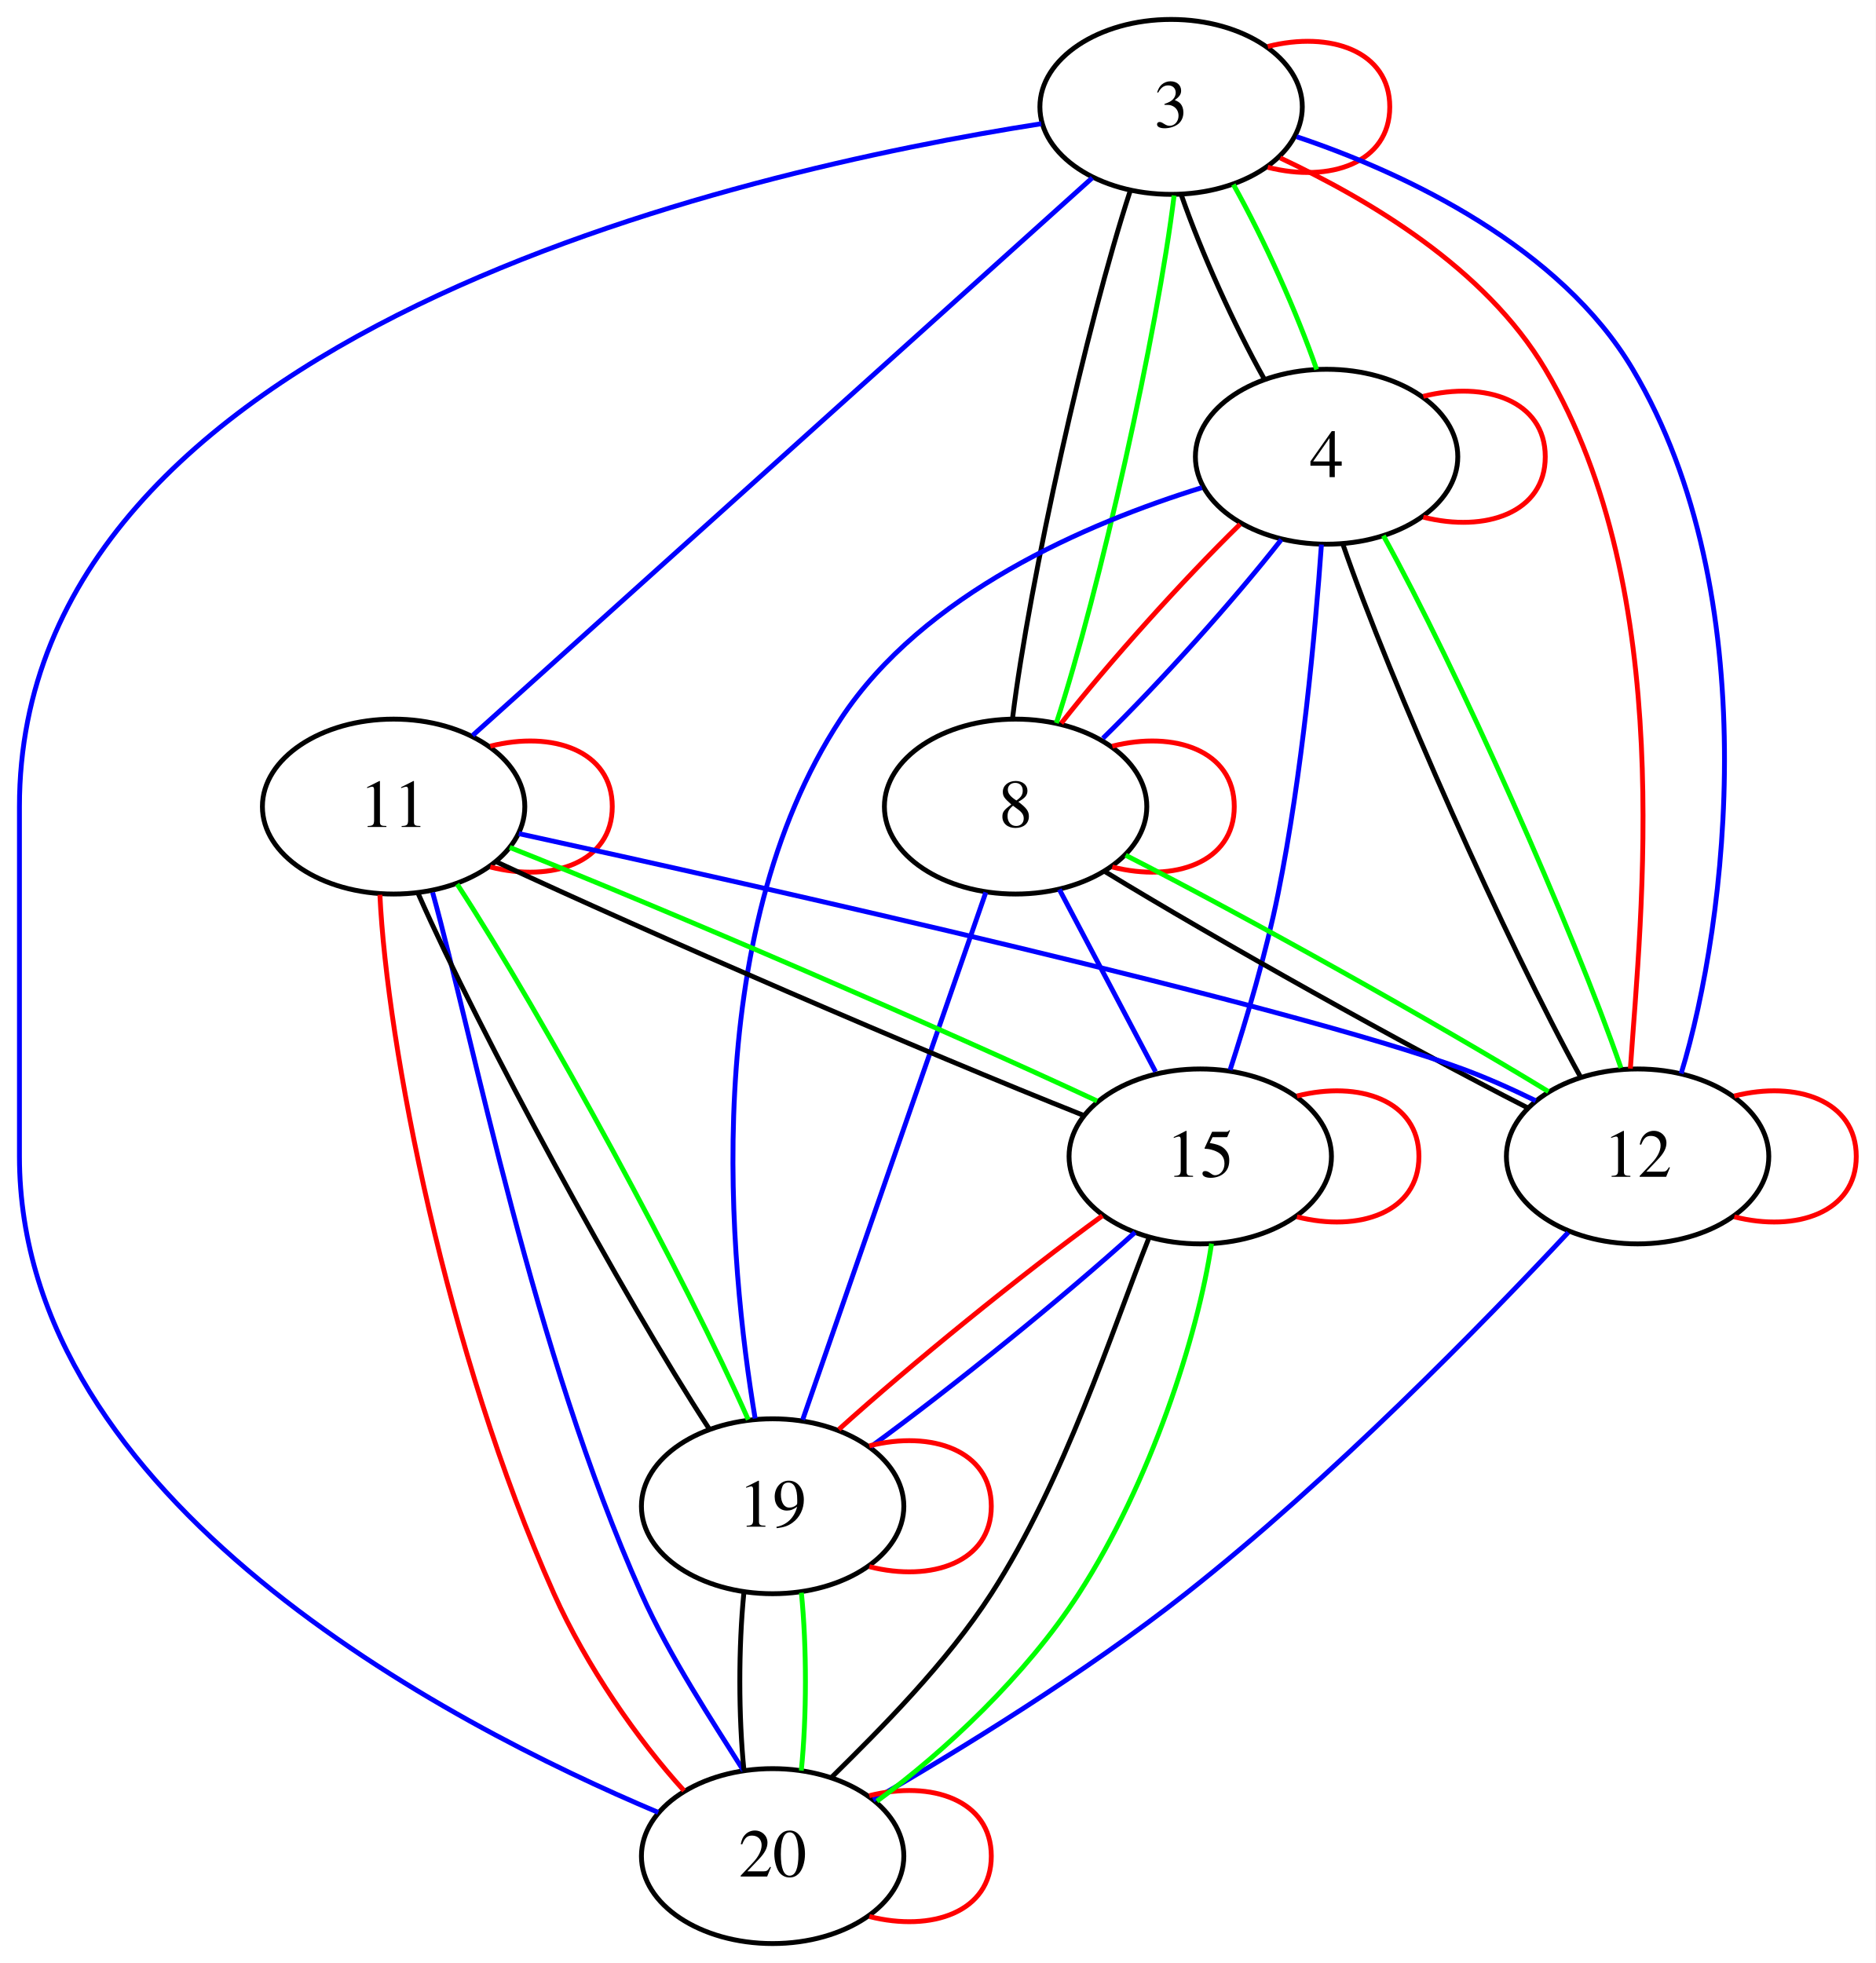
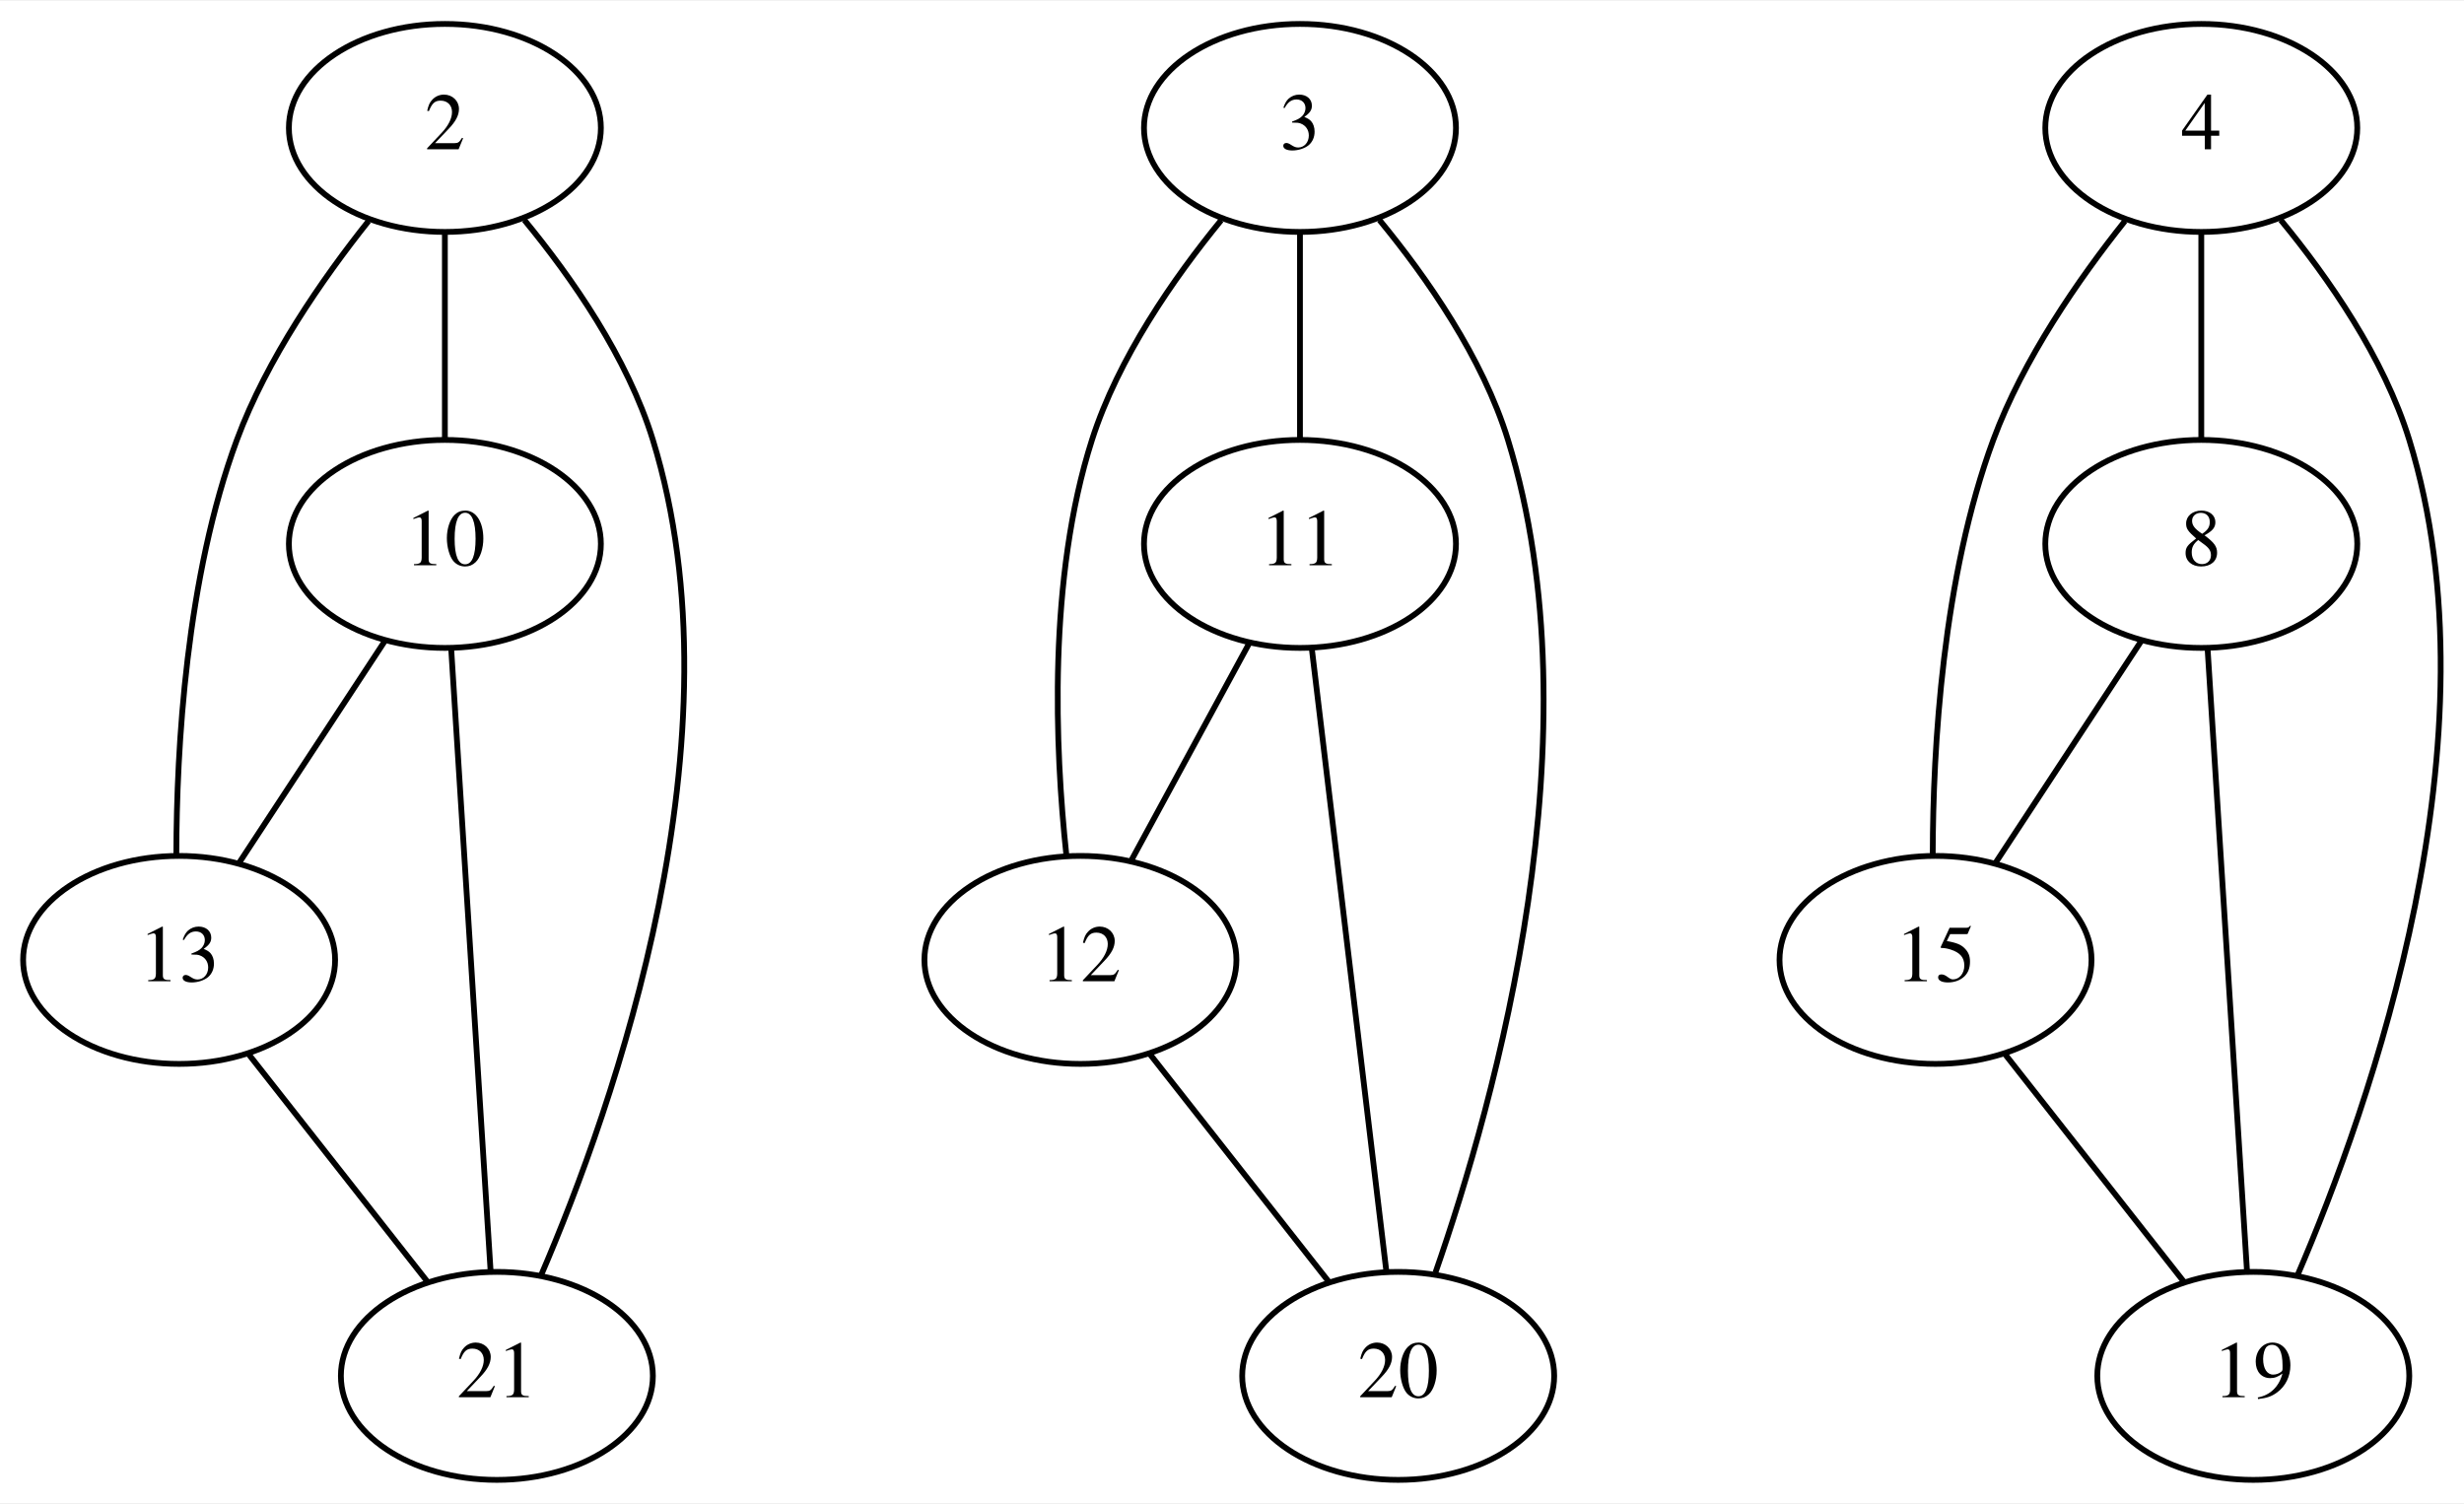
- <svg xmlns="http://www.w3.org/2000/svg" width="386pt" height="404pt" viewBox="0.00 0.00 386.00 404.00">
-   <g id="graph0" class="graph" transform="scale(1 1) rotate(0) translate(4 400)">
-     <polygon fill="#ffffff" stroke="transparent" points="-4,4 -4,-400 382,-400 382,4 -4,4" />
+ <svg xmlns="http://www.w3.org/2000/svg" width="426pt" height="260pt" viewBox="0.00 0.00 426.47 260.00">
+   <g id="graph0" class="graph" transform="scale(1 1) rotate(0) translate(4 256)">
+     <polygon fill="white" stroke="transparent" points="-4,4 -4,-256 422.47,-256 422.47,4 -4,4" />
    <g id="node1" class="node">
-       <ellipse fill="none" stroke="#000000" cx="237" cy="-378" rx="27" ry="18" />
-       <text text-anchor="middle" x="237" y="-373.8" font-family="Times,serif" font-size="14.00" fill="#000000">3</text>
+       <ellipse fill="none" stroke="black" cx="73" cy="-234" rx="27" ry="18" />
+       <text text-anchor="middle" x="73" y="-230.3" font-family="Times,serif" font-size="14.00">2</text>
+     </g>
+     <g id="node2" class="node">
+       <ellipse fill="none" stroke="black" cx="73" cy="-162" rx="27" ry="18" />
+       <text text-anchor="middle" x="73" y="-158.3" font-family="Times,serif" font-size="14.00">10</text>
    </g>
    <g id="edge1" class="edge">
-       <path fill="none" stroke="#ff0000" d="M256.895,-390.432C269.688,-393.675 282,-389.531 282,-378 282,-366.469 269.688,-362.325 256.895,-365.568" />
+       <path fill="none" stroke="black" d="M73,-215.7C73,-204.85 73,-190.92 73,-180.1" />
    </g>
-     <g id="node2" class="node">
-       <ellipse fill="none" stroke="#000000" cx="269" cy="-306" rx="27" ry="18" />
-       <text text-anchor="middle" x="269" y="-301.8" font-family="Times,serif" font-size="14.00" fill="#000000">4</text>
+     <g id="node3" class="node">
+       <ellipse fill="none" stroke="black" cx="27" cy="-90" rx="27" ry="18" />
+       <text text-anchor="middle" x="27" y="-86.3" font-family="Times,serif" font-size="14.00">13</text>
    </g>
    <g id="edge2" class="edge">
-       <path fill="none" stroke="#000000" d="M239.123,-359.831C243.17,-348.167 249.918,-333.161 256.191,-321.957" />
+       <path fill="none" stroke="black" d="M59.79,-217.89C51.79,-207.85 42.17,-193.98 37,-180 28.21,-156.23 26.56,-126.65 26.52,-108.29" />
+     </g>
+     <g id="node4" class="node">
+       <ellipse fill="none" stroke="black" cx="82" cy="-18" rx="27" ry="18" />
+       <text text-anchor="middle" x="82" y="-14.3" font-family="Times,serif" font-size="14.00">21</text>
    </g>
    <g id="edge3" class="edge">
-       <path fill="none" stroke="#00ff00" d="M249.822,-362.021C256.129,-350.752 262.913,-335.646 266.95,-323.96" />
+       <path fill="none" stroke="black" d="M86.75,-218.07C94.96,-208.1 104.62,-194.25 109,-180 124.83,-128.53 102.29,-64.77 89.61,-35.32" />
    </g>
-     <g id="node3" class="node">
-       <ellipse fill="none" stroke="#000000" cx="205" cy="-234" rx="27" ry="18" />
-       <text text-anchor="middle" x="205" y="-229.8" font-family="Times,serif" font-size="14.00" fill="#000000">8</text>
+     <g id="edge12" class="edge">
+       <path fill="none" stroke="black" d="M62.56,-145.12C55.03,-133.66 44.92,-118.26 37.4,-106.82" />
+     </g>
+     <g id="edge13" class="edge">
+       <path fill="none" stroke="black" d="M74.09,-143.87C75.82,-116.58 79.18,-63.52 80.91,-36.19" />
+     </g>
+     <g id="edge17" class="edge">
+       <path fill="none" stroke="black" d="M38.93,-73.81C48.16,-62.07 60.87,-45.89 70.09,-34.16" />
+     </g>
+     <g id="node5" class="node">
+       <ellipse fill="none" stroke="black" cx="221" cy="-234" rx="27" ry="18" />
+       <text text-anchor="middle" x="221" y="-230.3" font-family="Times,serif" font-size="14.00">3</text>
+     </g>
+     <g id="node6" class="node">
+       <ellipse fill="none" stroke="black" cx="221" cy="-162" rx="27" ry="18" />
+       <text text-anchor="middle" x="221" y="-158.3" font-family="Times,serif" font-size="14.00">11</text>
    </g>
    <g id="edge4" class="edge">
-       <path fill="none" stroke="#000000" d="M228.556,-360.63C219.618,-333.252 207.819,-280.308 204.392,-252.339" />
+       <path fill="none" stroke="black" d="M221,-215.7C221,-204.85 221,-190.92 221,-180.1" />
+     </g>
+     <g id="node7" class="node">
+       <ellipse fill="none" stroke="black" cx="183" cy="-90" rx="27" ry="18" />
+       <text text-anchor="middle" x="183" y="-86.3" font-family="Times,serif" font-size="14.00">12</text>
    </g>
    <g id="edge5" class="edge">
-       <path fill="none" stroke="#00ff00" d="M237.62,-359.762C234.202,-331.76 222.343,-278.553 213.387,-251.193" />
+       <path fill="none" stroke="black" d="M207.36,-218.03C199.19,-208.05 189.54,-194.2 185,-180 177.33,-156.01 178.61,-126.48 180.56,-108.2" />
    </g>
-     <g id="node4" class="node">
-       <ellipse fill="none" stroke="#000000" cx="77" cy="-234" rx="27" ry="18" />
-       <text text-anchor="middle" x="77" y="-229.8" font-family="Times,serif" font-size="14.00" fill="#000000">11</text>
+     <g id="node8" class="node">
+       <ellipse fill="none" stroke="black" cx="238" cy="-18" rx="27" ry="18" />
+       <text text-anchor="middle" x="238" y="-14.3" font-family="Times,serif" font-size="14.00">20</text>
    </g>
    <g id="edge6" class="edge">
-       <path fill="none" stroke="#0000ff" d="M220.778,-363.4C190.112,-335.8 123.965,-276.268 93.265,-248.639" />
+       <path fill="none" stroke="black" d="M234.75,-218.07C242.96,-208.1 252.62,-194.25 257,-180 272.64,-129.15 254.83,-65.63 244.44,-35.86" />
    </g>
-     <g id="node5" class="node">
-       <ellipse fill="none" stroke="#000000" cx="333" cy="-162" rx="27" ry="18" />
-       <text text-anchor="middle" x="333" y="-157.8" font-family="Times,serif" font-size="14.00" fill="#000000">12</text>
+     <g id="edge14" class="edge">
+       <path fill="none" stroke="black" d="M212.19,-144.76C206.05,-133.46 197.89,-118.44 191.77,-107.15" />
+     </g>
+     <g id="edge15" class="edge">
+       <path fill="none" stroke="black" d="M223.05,-143.87C226.32,-116.58 232.67,-63.52 235.94,-36.19" />
+     </g>
+     <g id="edge16" class="edge">
+       <path fill="none" stroke="black" d="M194.93,-73.81C204.16,-62.07 216.87,-45.89 226.09,-34.16" />
+     </g>
+     <g id="node9" class="node">
+       <ellipse fill="none" stroke="black" cx="377" cy="-234" rx="27" ry="18" />
+       <text text-anchor="middle" x="377" y="-230.3" font-family="Times,serif" font-size="14.00">4</text>
+     </g>
+     <g id="node10" class="node">
+       <ellipse fill="none" stroke="black" cx="377" cy="-162" rx="27" ry="18" />
+       <text text-anchor="middle" x="377" y="-158.3" font-family="Times,serif" font-size="14.00">8</text>
    </g>
    <g id="edge7" class="edge">
-       <path fill="none" stroke="#ff0000" d="M259.463,-367.491C277.558,-358.976 301.578,-344.919 314,-324 341.193,-278.208 333.685,-211.731 331.513,-180.071" />
+       <path fill="none" stroke="black" d="M377,-215.7C377,-204.85 377,-190.92 377,-180.1" />
+     </g>
+     <g id="node11" class="node">
+       <ellipse fill="none" stroke="black" cx="331" cy="-90" rx="27" ry="18" />
+       <text text-anchor="middle" x="331" y="-86.3" font-family="Times,serif" font-size="14.00">15</text>
    </g>
    <g id="edge8" class="edge">
-       <path fill="none" stroke="#0000ff" d="M262.835,-371.862C285.714,-364.214 317.147,-349.012 332,-324 359.481,-277.724 351.522,-210.322 341.97,-179.078" />
+       <path fill="none" stroke="black" d="M363.79,-217.89C355.79,-207.85 346.17,-193.98 341,-180 332.21,-156.23 330.56,-126.65 330.52,-108.29" />
    </g>
-     <g id="node6" class="node">
-       <ellipse fill="none" stroke="#000000" cx="155" cy="-18" rx="27" ry="18" />
-       <text text-anchor="middle" x="155" y="-13.8" font-family="Times,serif" font-size="14.00" fill="#000000">20</text>
+     <g id="node12" class="node">
+       <ellipse fill="none" stroke="black" cx="386" cy="-18" rx="27" ry="18" />
+       <text text-anchor="middle" x="386" y="-14.3" font-family="Times,serif" font-size="14.00">19</text>
    </g>
    <g id="edge9" class="edge">
-       <path fill="none" stroke="#0000ff" d="M210.274,-374.535C148.292,-364.851 0,-331.494 0,-234 0,-234 0,-234 0,-162 0,-91.11 88.098,-45.263 131.459,-26.991" />
+       <path fill="none" stroke="black" d="M390.75,-218.07C398.96,-208.1 408.62,-194.25 413,-180 428.83,-128.53 406.29,-64.77 393.61,-35.32" />
    </g>
    <g id="edge10" class="edge">
-       <path fill="none" stroke="#ff0000" d="M288.895,-318.432C301.688,-321.675 314,-317.531 314,-306 314,-294.469 301.688,-290.325 288.895,-293.568" />
+       <path fill="none" stroke="black" d="M366.56,-145.12C359.03,-133.66 348.92,-118.26 341.4,-106.82" />
    </g>
    <g id="edge11" class="edge">
-       <path fill="none" stroke="#ff0000" d="M251.202,-292.118C239.233,-280.431 224.201,-263.666 214.39,-251.143" />
-     </g>
-     <g id="edge12" class="edge">
-       <path fill="none" stroke="#0000ff" d="M259.673,-288.937C249.907,-276.462 234.928,-259.745 222.959,-248.04" />
-     </g>
-     <g id="edge13" class="edge">
-       <path fill="none" stroke="#000000" d="M272.332,-288.053C282.003,-259.856 306.174,-205.593 321.235,-178.391" />
-     </g>
-     <g id="edge14" class="edge">
-       <path fill="none" stroke="#00ff00" d="M280.681,-289.761C295.689,-262.693 319.829,-208.534 329.577,-180.21" />
-     </g>
-     <g id="node7" class="node">
-       <ellipse fill="none" stroke="#000000" cx="243" cy="-162" rx="27" ry="18" />
-       <text text-anchor="middle" x="243" y="-157.8" font-family="Times,serif" font-size="14.00" fill="#000000">15</text>
-     </g>
-     <g id="edge15" class="edge">
-       <path fill="none" stroke="#0000ff" d="M267.938,-287.925C266.642,-269.648 263.981,-240.656 259,-216 256.521,-203.732 252.521,-190.232 249.141,-179.799" />
-     </g>
-     <g id="node8" class="node">
-       <ellipse fill="none" stroke="#000000" cx="155" cy="-90" rx="27" ry="18" />
-       <text text-anchor="middle" x="155" y="-85.8" font-family="Times,serif" font-size="14.00" fill="#000000">19</text>
-     </g>
-     <g id="edge16" class="edge">
-       <path fill="none" stroke="#0000ff" d="M243.329,-299.637C219.76,-292.339 186,-277.895 169,-252 139.641,-207.28 146.076,-139.999 151.4,-108.062" />
-     </g>
-     <g id="edge17" class="edge">
-       <path fill="none" stroke="#ff0000" d="M224.895,-246.432C237.688,-249.675 250,-245.531 250,-234 250,-222.469 237.688,-218.325 224.895,-221.568" />
+       <path fill="none" stroke="black" d="M378.09,-143.87C379.82,-116.58 383.18,-63.52 384.91,-36.19" />
    </g>
    <g id="edge18" class="edge">
-       <path fill="none" stroke="#000000" d="M223.388,-220.626C246.423,-206.555 285.404,-184.728 310.272,-172.054" />
-     </g>
-     <g id="edge19" class="edge">
-       <path fill="none" stroke="#00ff00" d="M227.643,-223.989C252.519,-211.315 291.589,-189.439 314.647,-175.353" />
-     </g>
-     <g id="edge20" class="edge">
-       <path fill="none" stroke="#0000ff" d="M214.006,-216.937C219.975,-205.626 227.785,-190.828 233.795,-179.441" />
-     </g>
-     <g id="edge21" class="edge">
-       <path fill="none" stroke="#0000ff" d="M198.869,-216.343C189.273,-188.705 170.808,-135.528 161.181,-107.802" />
-     </g>
-     <g id="edge22" class="edge">
-       <path fill="none" stroke="#ff0000" d="M96.895,-246.432C109.688,-249.675 122,-245.531 122,-234 122,-222.469 109.688,-218.325 96.895,-221.568" />
-     </g>
-     <g id="edge23" class="edge">
-       <path fill="none" stroke="#0000ff" d="M102.774,-228.432C152.758,-217.51 261.101,-193.193 297,-180 301.985,-178.168 307.183,-175.838 312.028,-173.466" />
-     </g>
-     <g id="edge28" class="edge">
-       <path fill="none" stroke="#ff0000" d="M74.179,-215.846C75.624,-185.174 87.804,-121.592 110,-72 116.628,-57.191 127.19,-41.956 136.765,-31.46" />
-     </g>
-     <g id="edge29" class="edge">
-       <path fill="none" stroke="#0000ff" d="M85.028,-216.335C93.494,-185.854 105.685,-121.857 128,-72 133.8,-59.042 142.611,-45.758 148.992,-35.608" />
-     </g>
-     <g id="edge24" class="edge">
-       <path fill="none" stroke="#000000" d="M98.214,-222.591C129.287,-208.079 186.481,-183.352 219.032,-170.431" />
-     </g>
-     <g id="edge25" class="edge">
-       <path fill="none" stroke="#00ff00" d="M100.891,-225.6C133.419,-212.691 190.653,-187.948 221.756,-173.422" />
-     </g>
-     <g id="edge26" class="edge">
-       <path fill="none" stroke="#000000" d="M82.077,-216.054C94.555,-187.705 124.251,-133.012 141.925,-105.956" />
-     </g>
-     <g id="edge27" class="edge">
-       <path fill="none" stroke="#00ff00" d="M90.078,-218.039C107.776,-190.945 137.526,-136.144 149.974,-107.831" />
-     </g>
-     <g id="edge30" class="edge">
-       <path fill="none" stroke="#ff0000" d="M352.895,-174.432C365.688,-177.675 378,-173.531 378,-162 378,-150.469 365.688,-146.325 352.895,-149.568" />
-     </g>
-     <g id="edge31" class="edge">
-       <path fill="none" stroke="#0000ff" d="M318.722,-146.358C301.166,-127.574 269.999,-95.644 240,-72 219.266,-55.658 193.419,-39.807 175.704,-29.554" />
-     </g>
-     <g id="edge40" class="edge">
-       <path fill="none" stroke="#ff0000" d="M174.895,-30.432C187.688,-33.675 200,-29.531 200,-18 200,-6.469 187.688,-2.325 174.895,-5.568" />
-     </g>
-     <g id="edge35" class="edge">
-       <path fill="none" stroke="#000000" d="M232.378,-145.087C224.87,-126.221 215.039,-95.294 200,-72 190.795,-57.743 177.295,-44.243 167.221,-34.307" />
-     </g>
-     <g id="edge36" class="edge">
-       <path fill="none" stroke="#00ff00" d="M245.322,-144.053C242.513,-125.105 232.767,-94.873 218,-72 207.141,-55.181 190.305,-39.416 176.474,-29.313" />
-     </g>
-     <g id="edge32" class="edge">
-       <path fill="none" stroke="#ff0000" d="M262.895,-174.432C275.688,-177.675 288,-173.531 288,-162 288,-150.469 275.688,-146.325 262.895,-149.568" />
-     </g>
-     <g id="edge33" class="edge">
-       <path fill="none" stroke="#ff0000" d="M222.855,-149.786C206.178,-137.67 183.255,-119.046 168.62,-105.808" />
-     </g>
-     <g id="edge34" class="edge">
-       <path fill="none" stroke="#0000ff" d="M229.584,-146.377C214.975,-133.142 191.951,-114.429 175.201,-102.255" />
-     </g>
-     <g id="edge38" class="edge">
-       <path fill="none" stroke="#000000" d="M149.084,-72.202C147.965,-61.042 147.972,-46.714 149.105,-35.593" />
-     </g>
-     <g id="edge39" class="edge">
-       <path fill="none" stroke="#00ff00" d="M160.916,-72.202C162.035,-61.042 162.028,-46.714 160.895,-35.593" />
-     </g>
-     <g id="edge37" class="edge">
-       <path fill="none" stroke="#ff0000" d="M174.895,-102.432C187.688,-105.675 200,-101.531 200,-90 200,-78.469 187.688,-74.325 174.895,-77.568" />
+       <path fill="none" stroke="black" d="M342.93,-73.81C352.16,-62.07 364.87,-45.89 374.09,-34.16" />
    </g>
  </g>
</svg>
